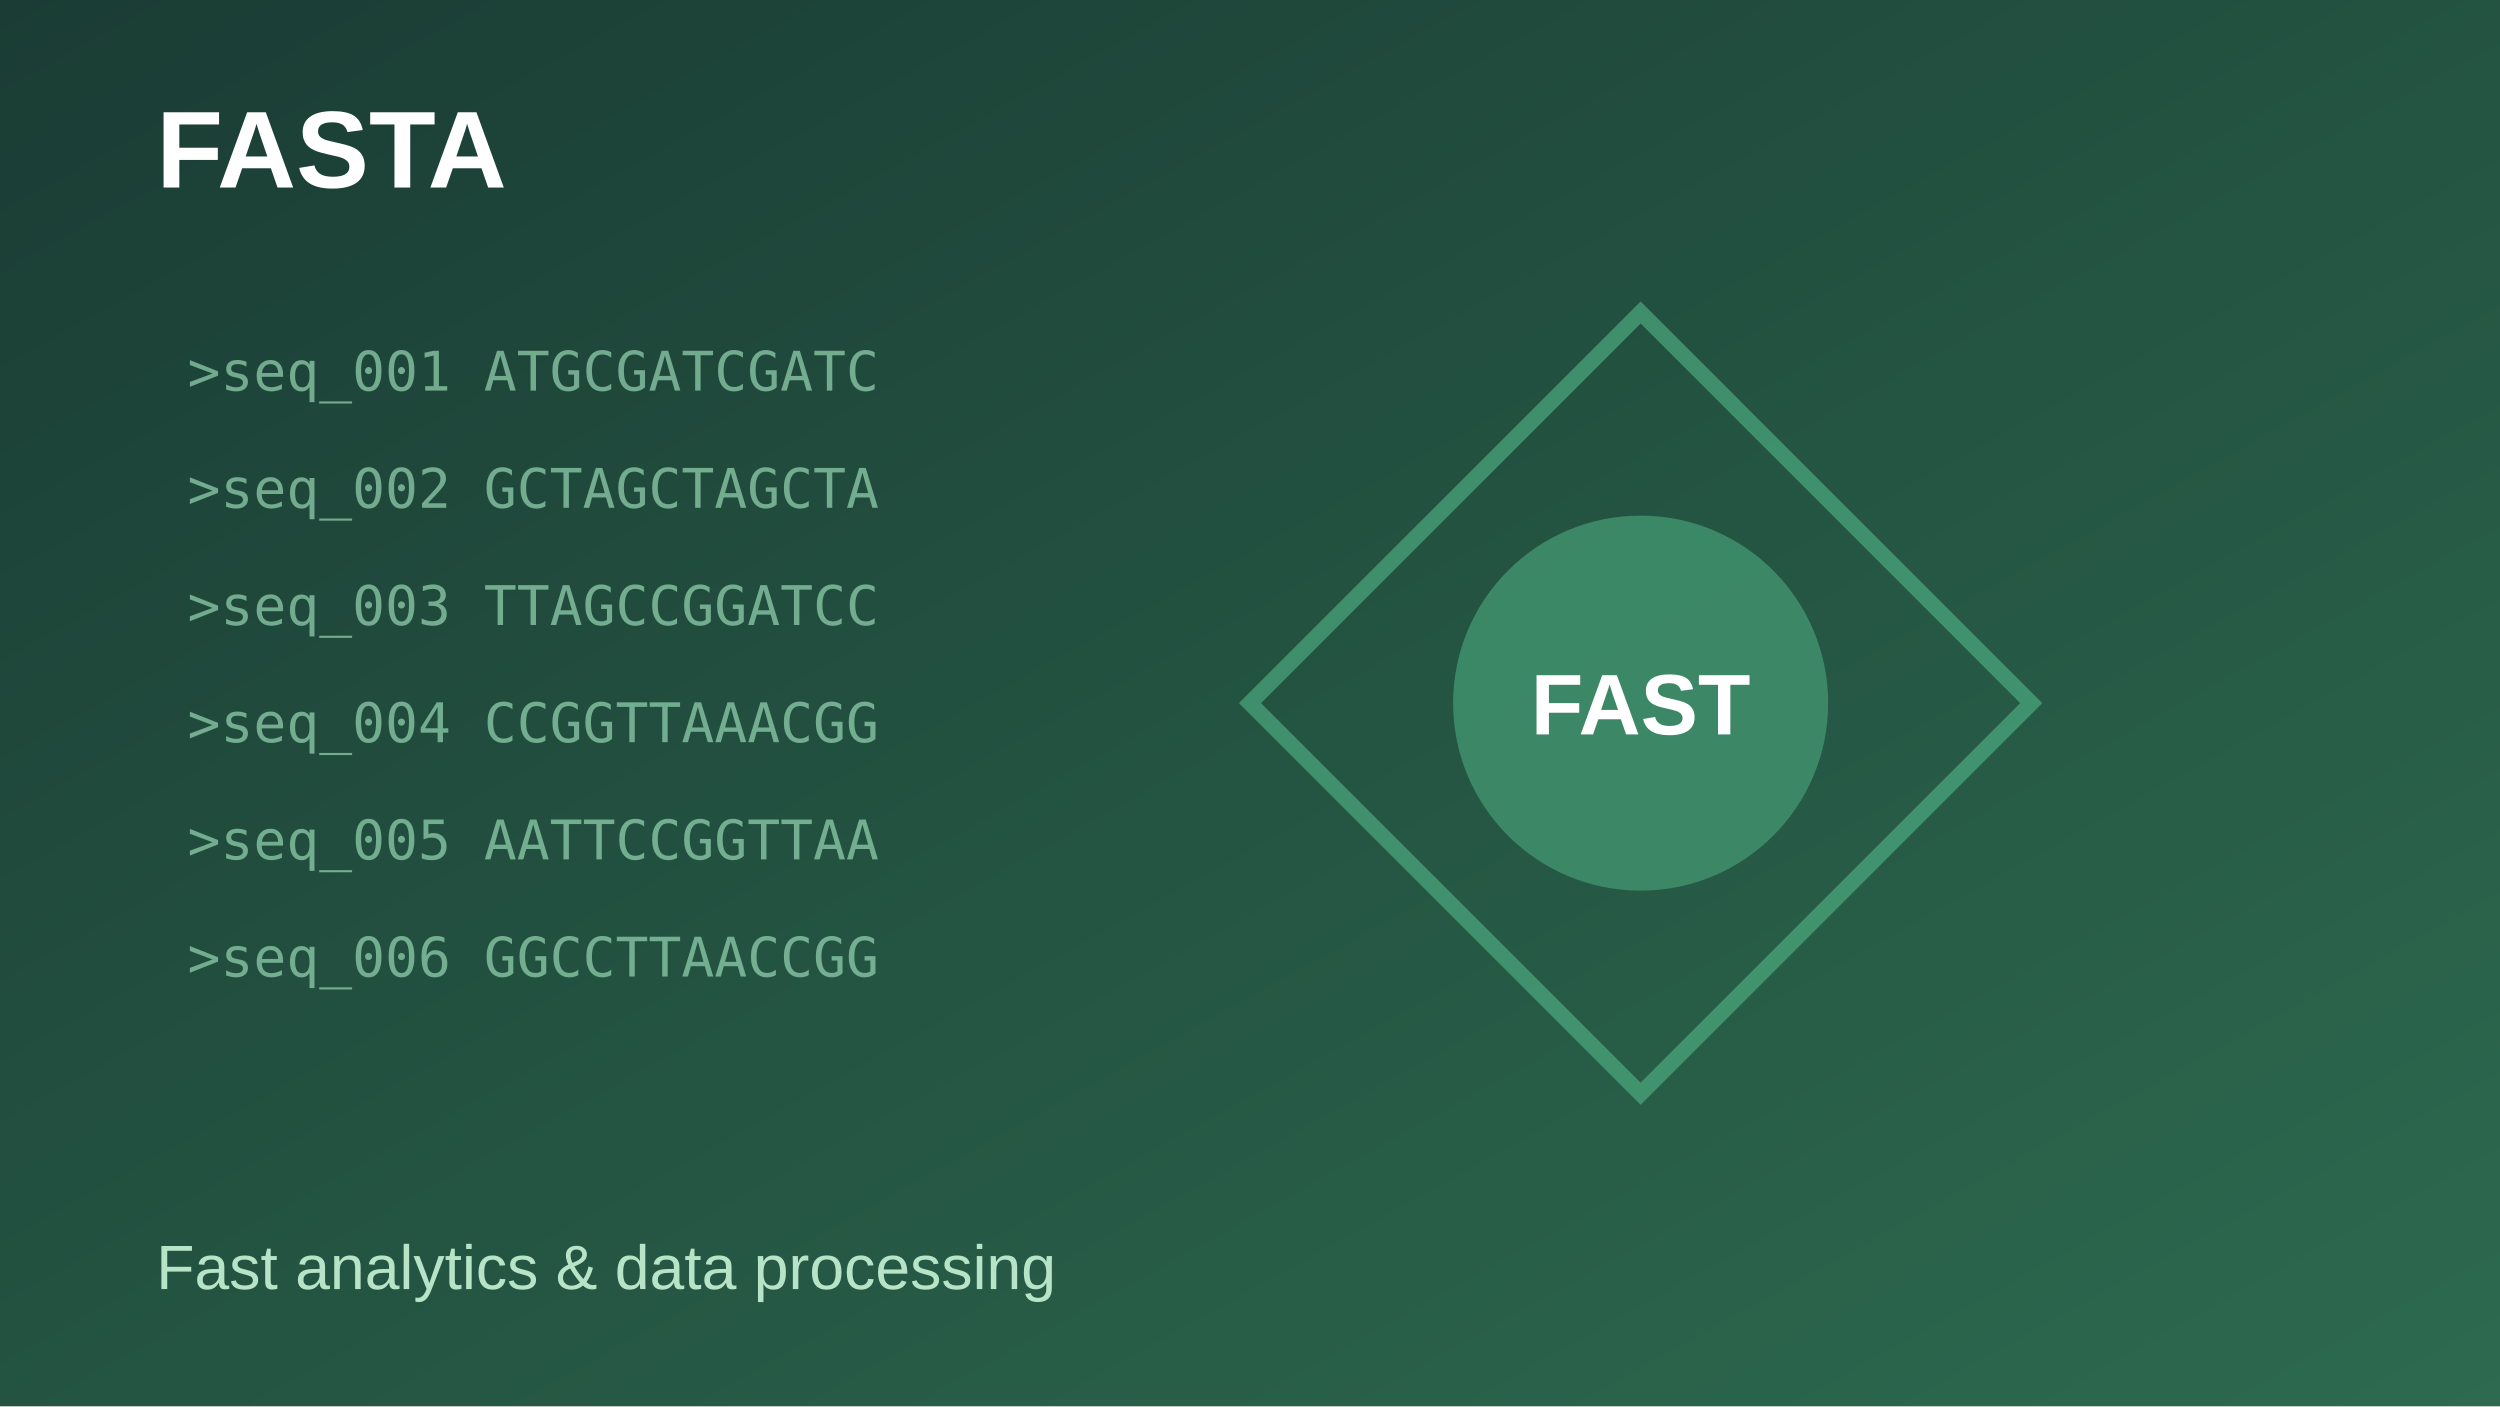
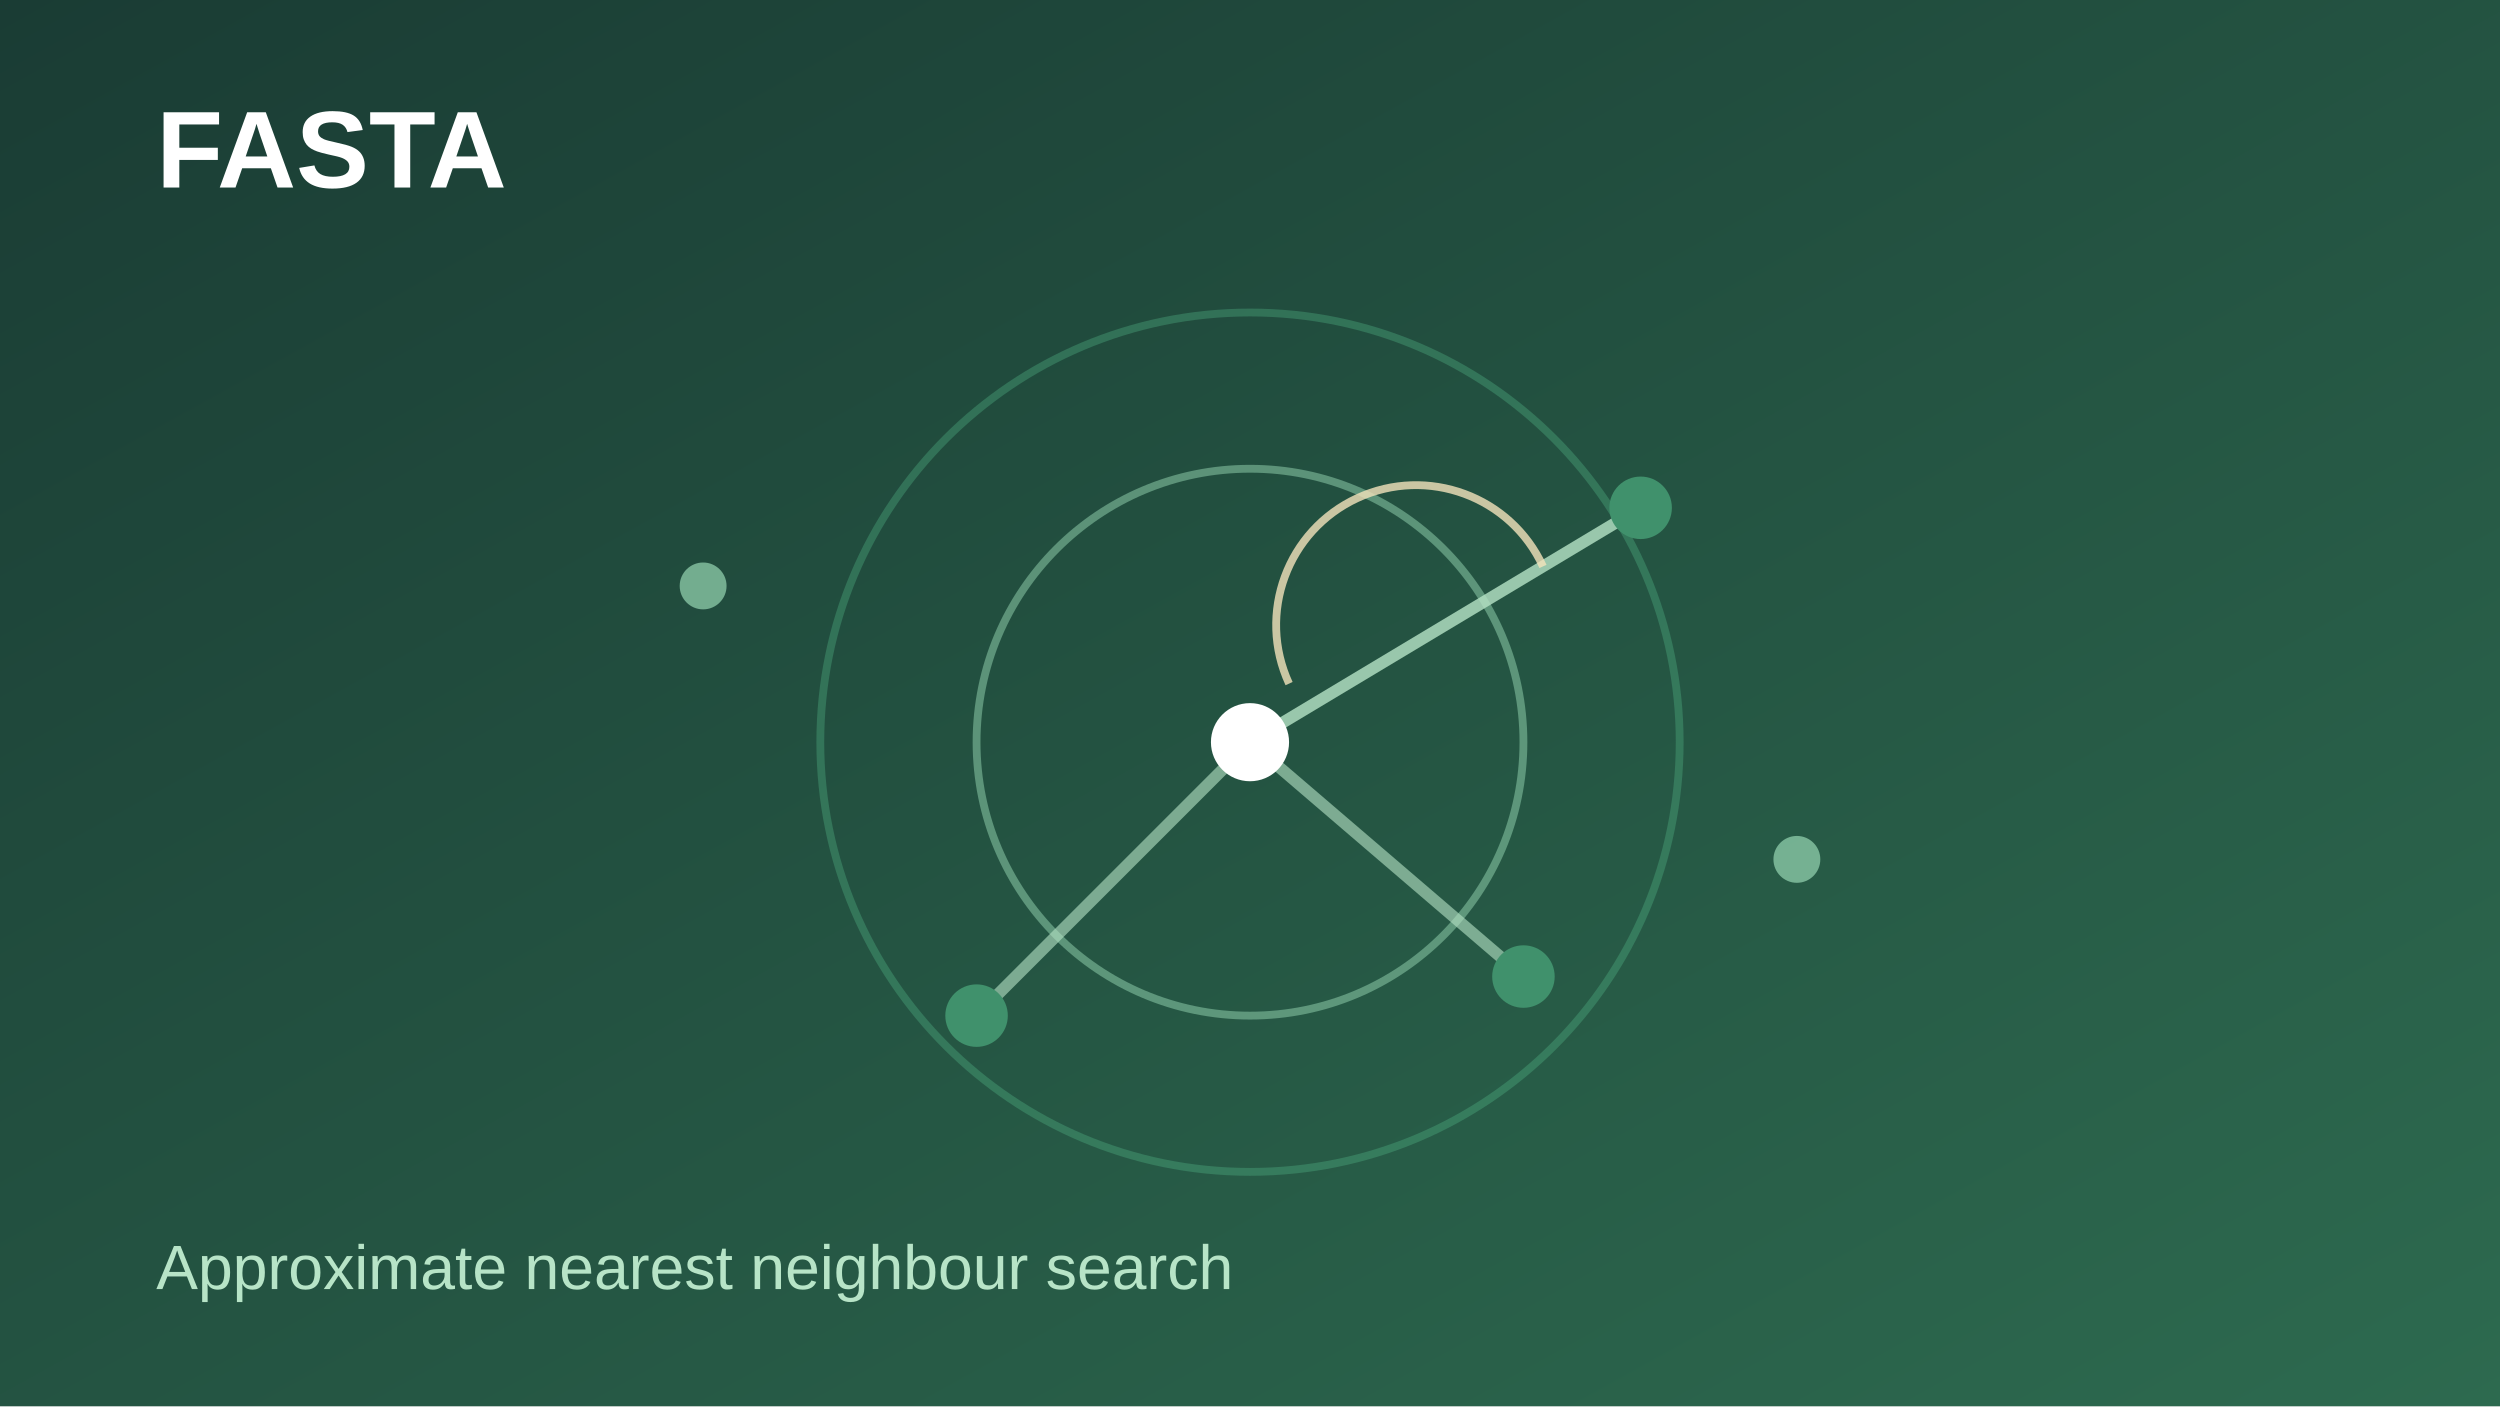
- <svg xmlns="http://www.w3.org/2000/svg" viewBox="0 0 640 360" role="img" aria-label="FASTA">
+ <svg xmlns="http://www.w3.org/2000/svg" viewBox="0 0 640 360" role="img" aria-label="FASTA approximate nearest neighbour search">
  <defs>
    <linearGradient id="bg" x1="0%" y1="0%" x2="100%" y2="100%">
      <stop offset="0%" stop-color="#1a3c34" />
      <stop offset="100%" stop-color="#2d6a4f" />
    </linearGradient>
  </defs>
  <rect width="640" height="360" fill="url(#bg)" />
-   <g font-family="monospace" font-size="14" fill="#95d5b2" opacity="0.7">
-     <text x="48" y="100">&gt;seq_001 ATGCGATCGATC</text>
-     <text x="48" y="130">&gt;seq_002 GCTAGCTAGCTA</text>
-     <text x="48" y="160">&gt;seq_003 TTAGCCGGATCC</text>
-     <text x="48" y="190">&gt;seq_004 CCGGTTAAACGG</text>
-     <text x="48" y="220">&gt;seq_005 AATTCCGGTTAA</text>
-     <text x="48" y="250">&gt;seq_006 GGCCTTAACCGG</text>
-   </g>
-   <path d="M420 80 L520 180 L420 280 L320 180 Z" fill="none" stroke="#52b788" stroke-width="4" opacity="0.6" />
-   <circle cx="420" cy="180" r="48" fill="#40916c" opacity="0.85" />
-   <text x="420" y="188" text-anchor="middle" fill="#fff" font-family="Arial, Helvetica, sans-serif" font-size="22" font-weight="700">FAST</text>
+   <circle cx="320" cy="190" r="110" fill="none" stroke="#52b788" stroke-width="2" opacity="0.35" />
+   <circle cx="320" cy="190" r="70" fill="none" stroke="#95d5b2" stroke-width="2" opacity="0.5" />
+   <line x1="320" y1="190" x2="420" y2="130" stroke="#b7e4c7" stroke-width="3" opacity="0.8" />
+   <line x1="320" y1="190" x2="250" y2="260" stroke="#b7e4c7" stroke-width="3" opacity="0.6" />
+   <line x1="320" y1="190" x2="390" y2="250" stroke="#b7e4c7" stroke-width="3" opacity="0.6" />
+   <circle cx="320" cy="190" r="10" fill="#fff" />
+   <circle cx="420" cy="130" r="8" fill="#40916c" />
+   <circle cx="250" cy="260" r="8" fill="#40916c" />
+   <circle cx="390" cy="250" r="8" fill="#40916c" />
+   <circle cx="180" cy="150" r="6" fill="#95d5b2" opacity="0.7" />
+   <circle cx="460" cy="220" r="6" fill="#95d5b2" opacity="0.7" />
+   <path d="M330 175 A 30 30 0 0 1 395 145" fill="none" stroke="#f4e4bc" stroke-width="2" opacity="0.8" />
  <text x="40" y="48" fill="#fff" font-family="Arial, Helvetica, sans-serif" font-size="28" font-weight="700">FASTA</text>
-   <text x="40" y="330" fill="#b7e4c7" font-family="Arial, Helvetica, sans-serif" font-size="16">Fast analytics &amp; data processing</text>
+   <text x="40" y="330" fill="#b7e4c7" font-family="Arial, Helvetica, sans-serif" font-size="16">Approximate nearest neighbour search</text>
</svg>
